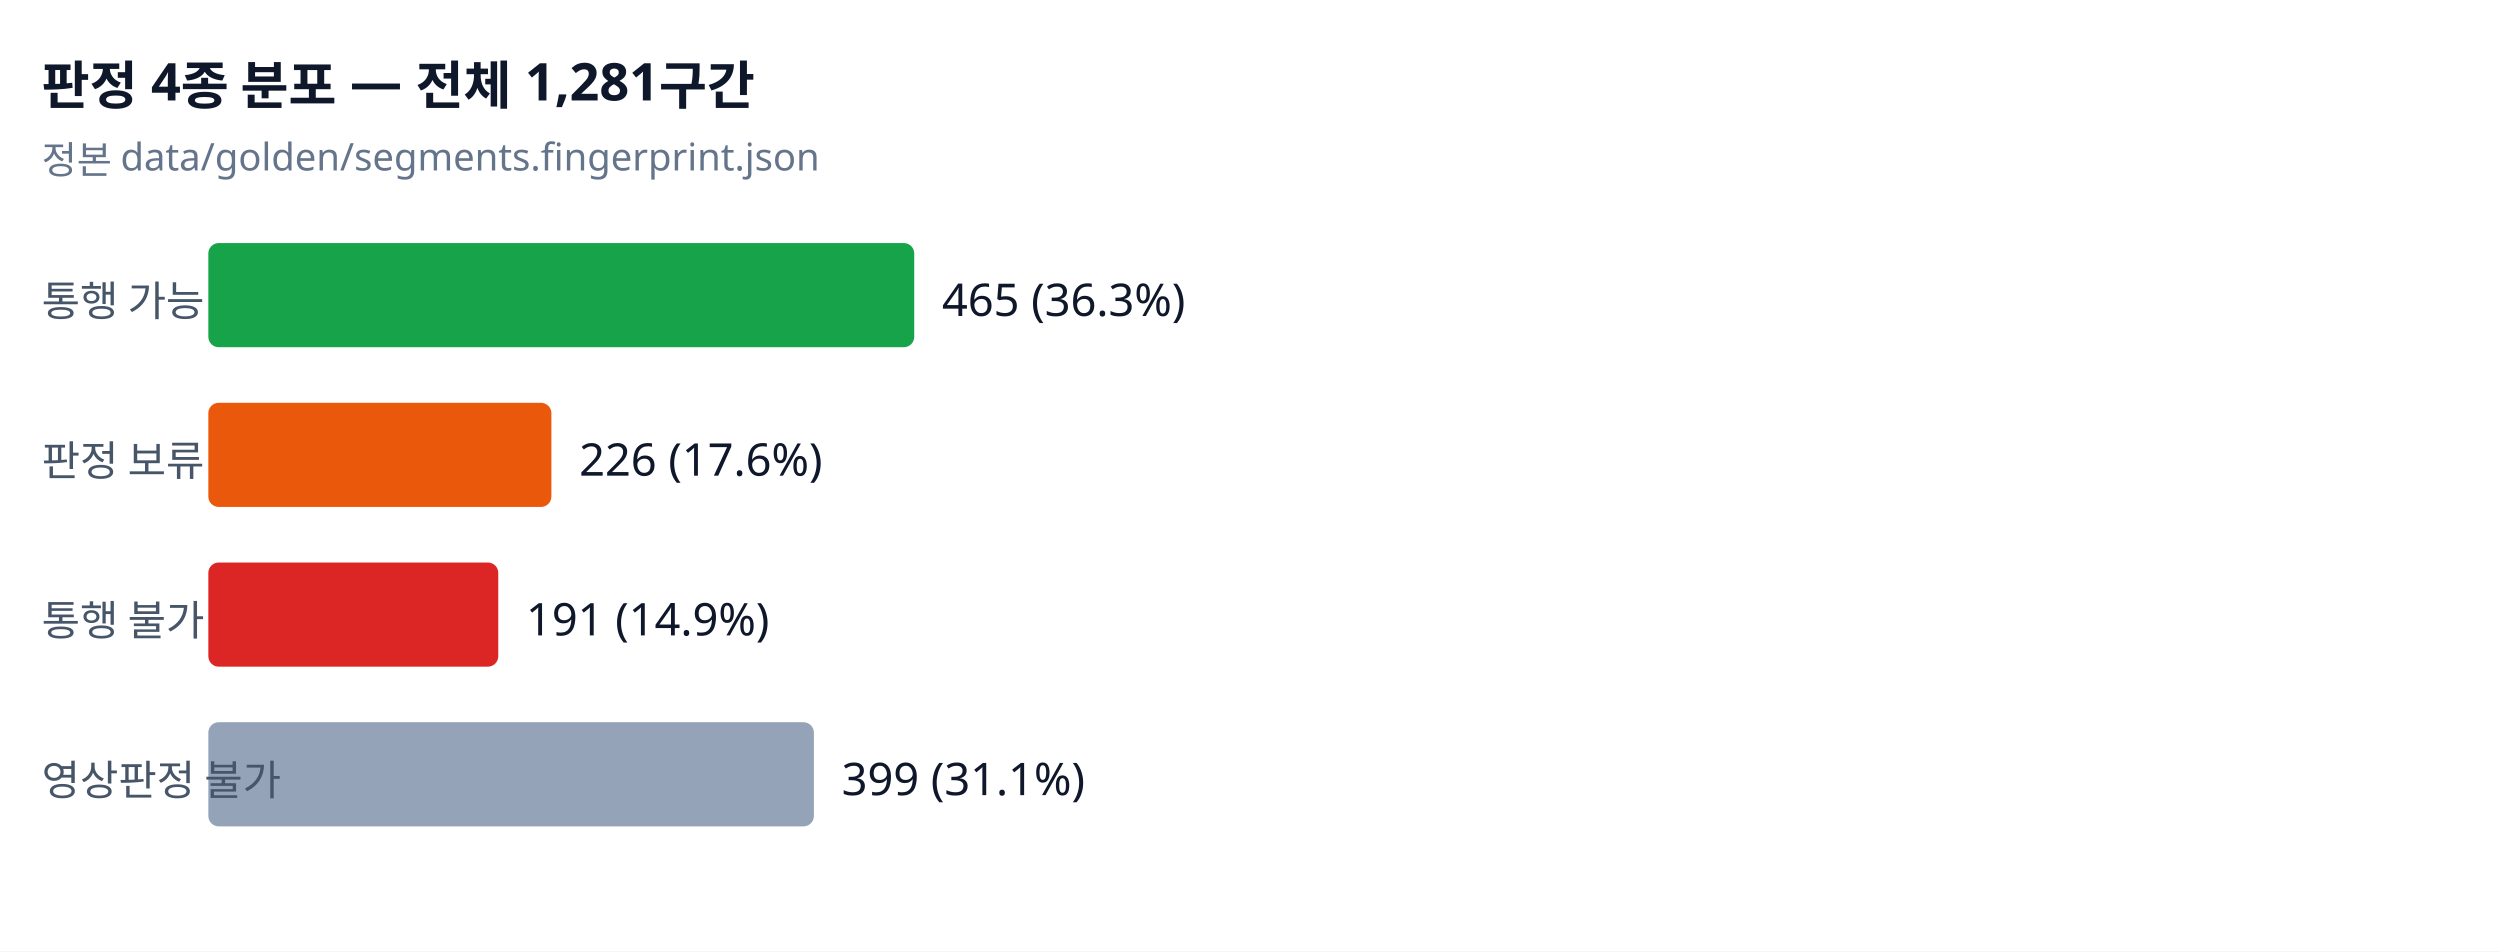
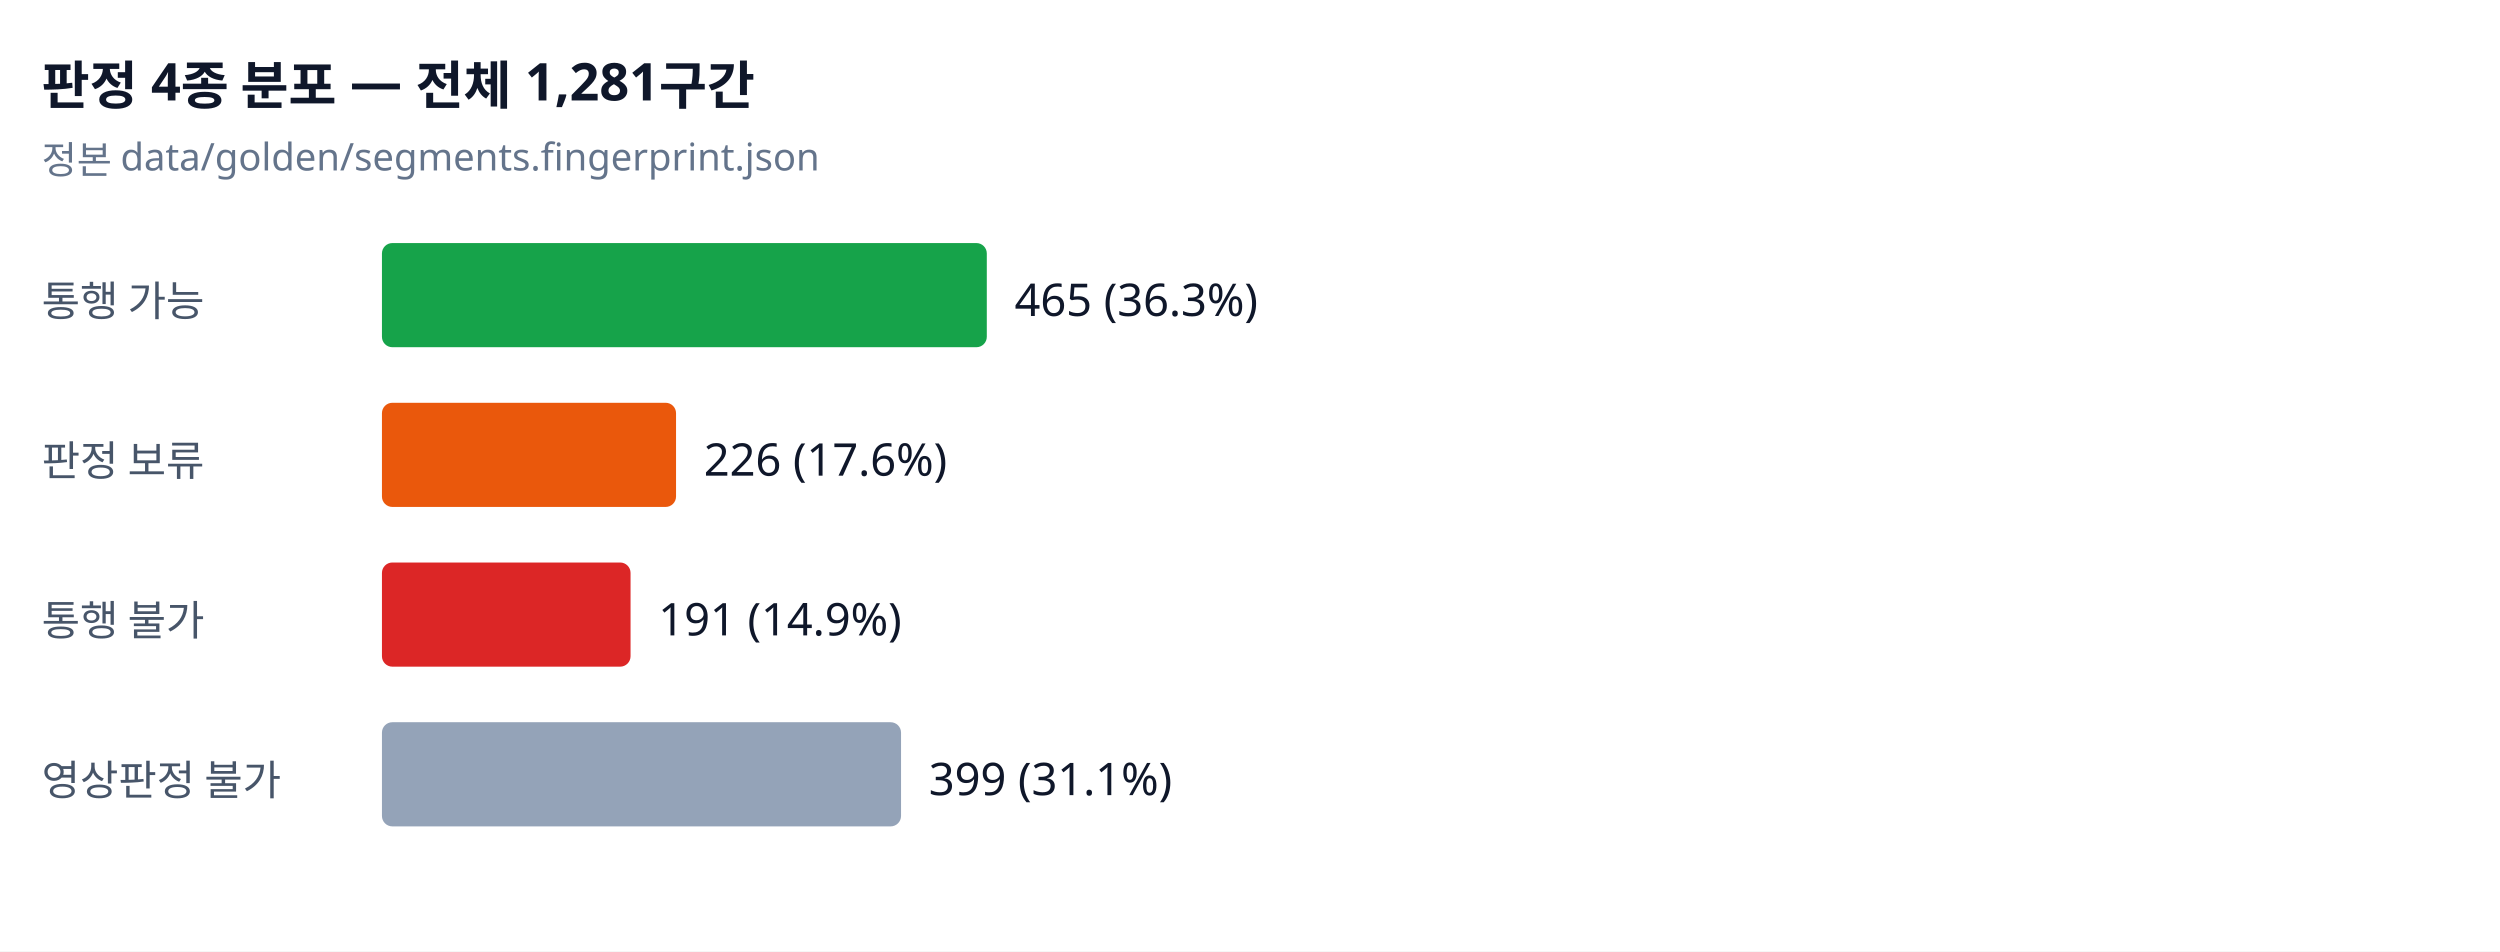
<svg xmlns="http://www.w3.org/2000/svg" viewBox="0 0 720 274" width="720" height="274" font-family="Pretendard, system-ui, sans-serif">
  <rect width="720" height="274" fill="#fff" />
  <text x="12" y="30" font-size="15" font-weight="700" fill="#0f172a">판정 4종 분포 — 전체 1,281구간</text>
  <text x="12" y="50" font-size="11" fill="#64748b">정본 data/golden/segments.fingerprint.json</text>
-   <rect x="60" y="70" width="203.3" height="30" fill="#16a34a" rx="3" />
-   <text x="271.3" y="91" font-size="13" fill="#0f172a">465  (36.3%)</text>
-   <rect x="60" y="116" width="98.8" height="30" fill="#ea580c" rx="3" />
-   <text x="166.8" y="137" font-size="13" fill="#0f172a">226  (17.6%)</text>
-   <rect x="60" y="162" width="83.5" height="30" fill="#dc2626" rx="3" />
-   <text x="151.5" y="183" font-size="13" fill="#0f172a">191  (14.9%)</text>
-   <rect x="60" y="208" width="174.4" height="30" fill="#94a3b8" rx="3" />
-   <text x="242.4" y="229" font-size="13" fill="#0f172a">399  (31.1%)</text>
+   <rect x="110" y="70" width="174.2" height="30" fill="#16a34a" rx="3" />
+   <text x="292.2" y="91" font-size="13" fill="#0f172a">465  (36.3%)</text>
+   <rect x="110" y="116" width="84.7" height="30" fill="#ea580c" rx="3" />
+   <text x="202.7" y="137" font-size="13" fill="#0f172a">226  (17.6%)</text>
+   <rect x="110" y="162" width="71.6" height="30" fill="#dc2626" rx="3" />
+   <text x="189.6" y="183" font-size="13" fill="#0f172a">191  (14.9%)</text>
+   <rect x="110" y="208" width="149.5" height="30" fill="#94a3b8" rx="3" />
+   <text x="267.5" y="229" font-size="13" fill="#0f172a">399  (31.1%)</text>
  <text x="12" y="91" font-size="12" fill="#475569">통행 가능</text>
  <text x="12" y="137" font-size="12" fill="#475569">판정 보류</text>
  <text x="12" y="183" font-size="12" fill="#475569">통행 불가</text>
  <text x="12" y="229" font-size="12" fill="#475569">영상판정 불가</text>
</svg>
